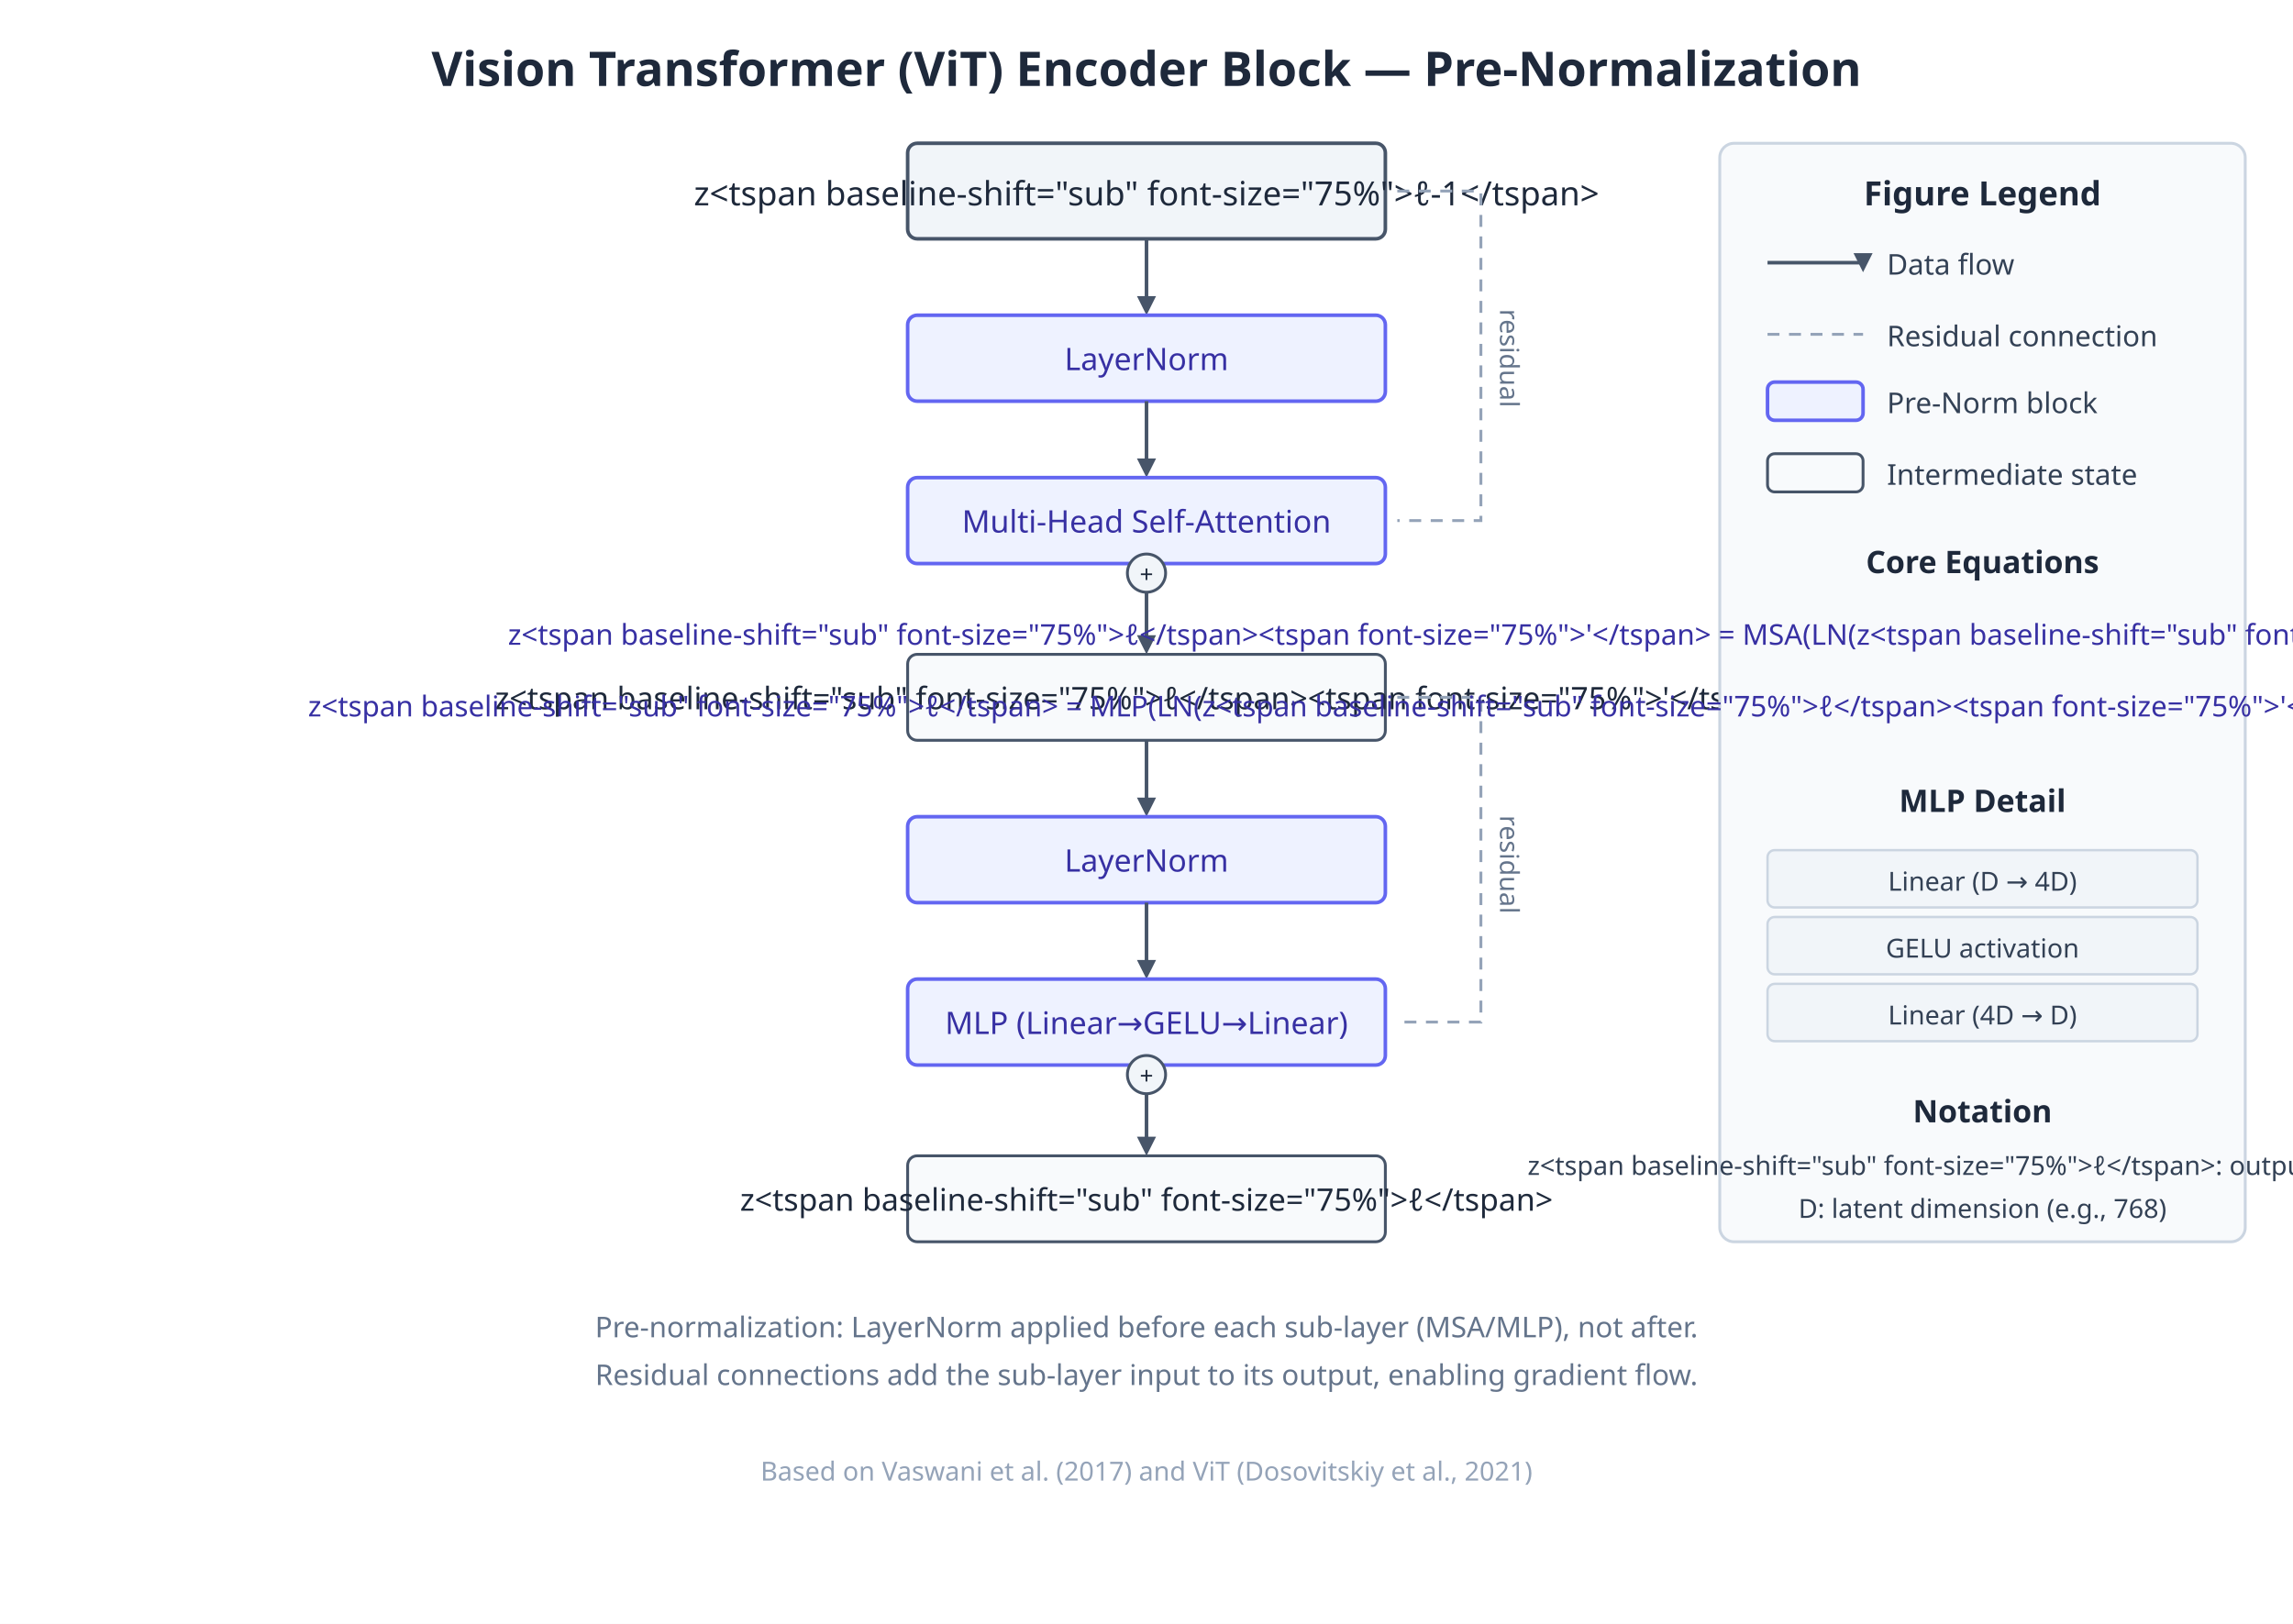
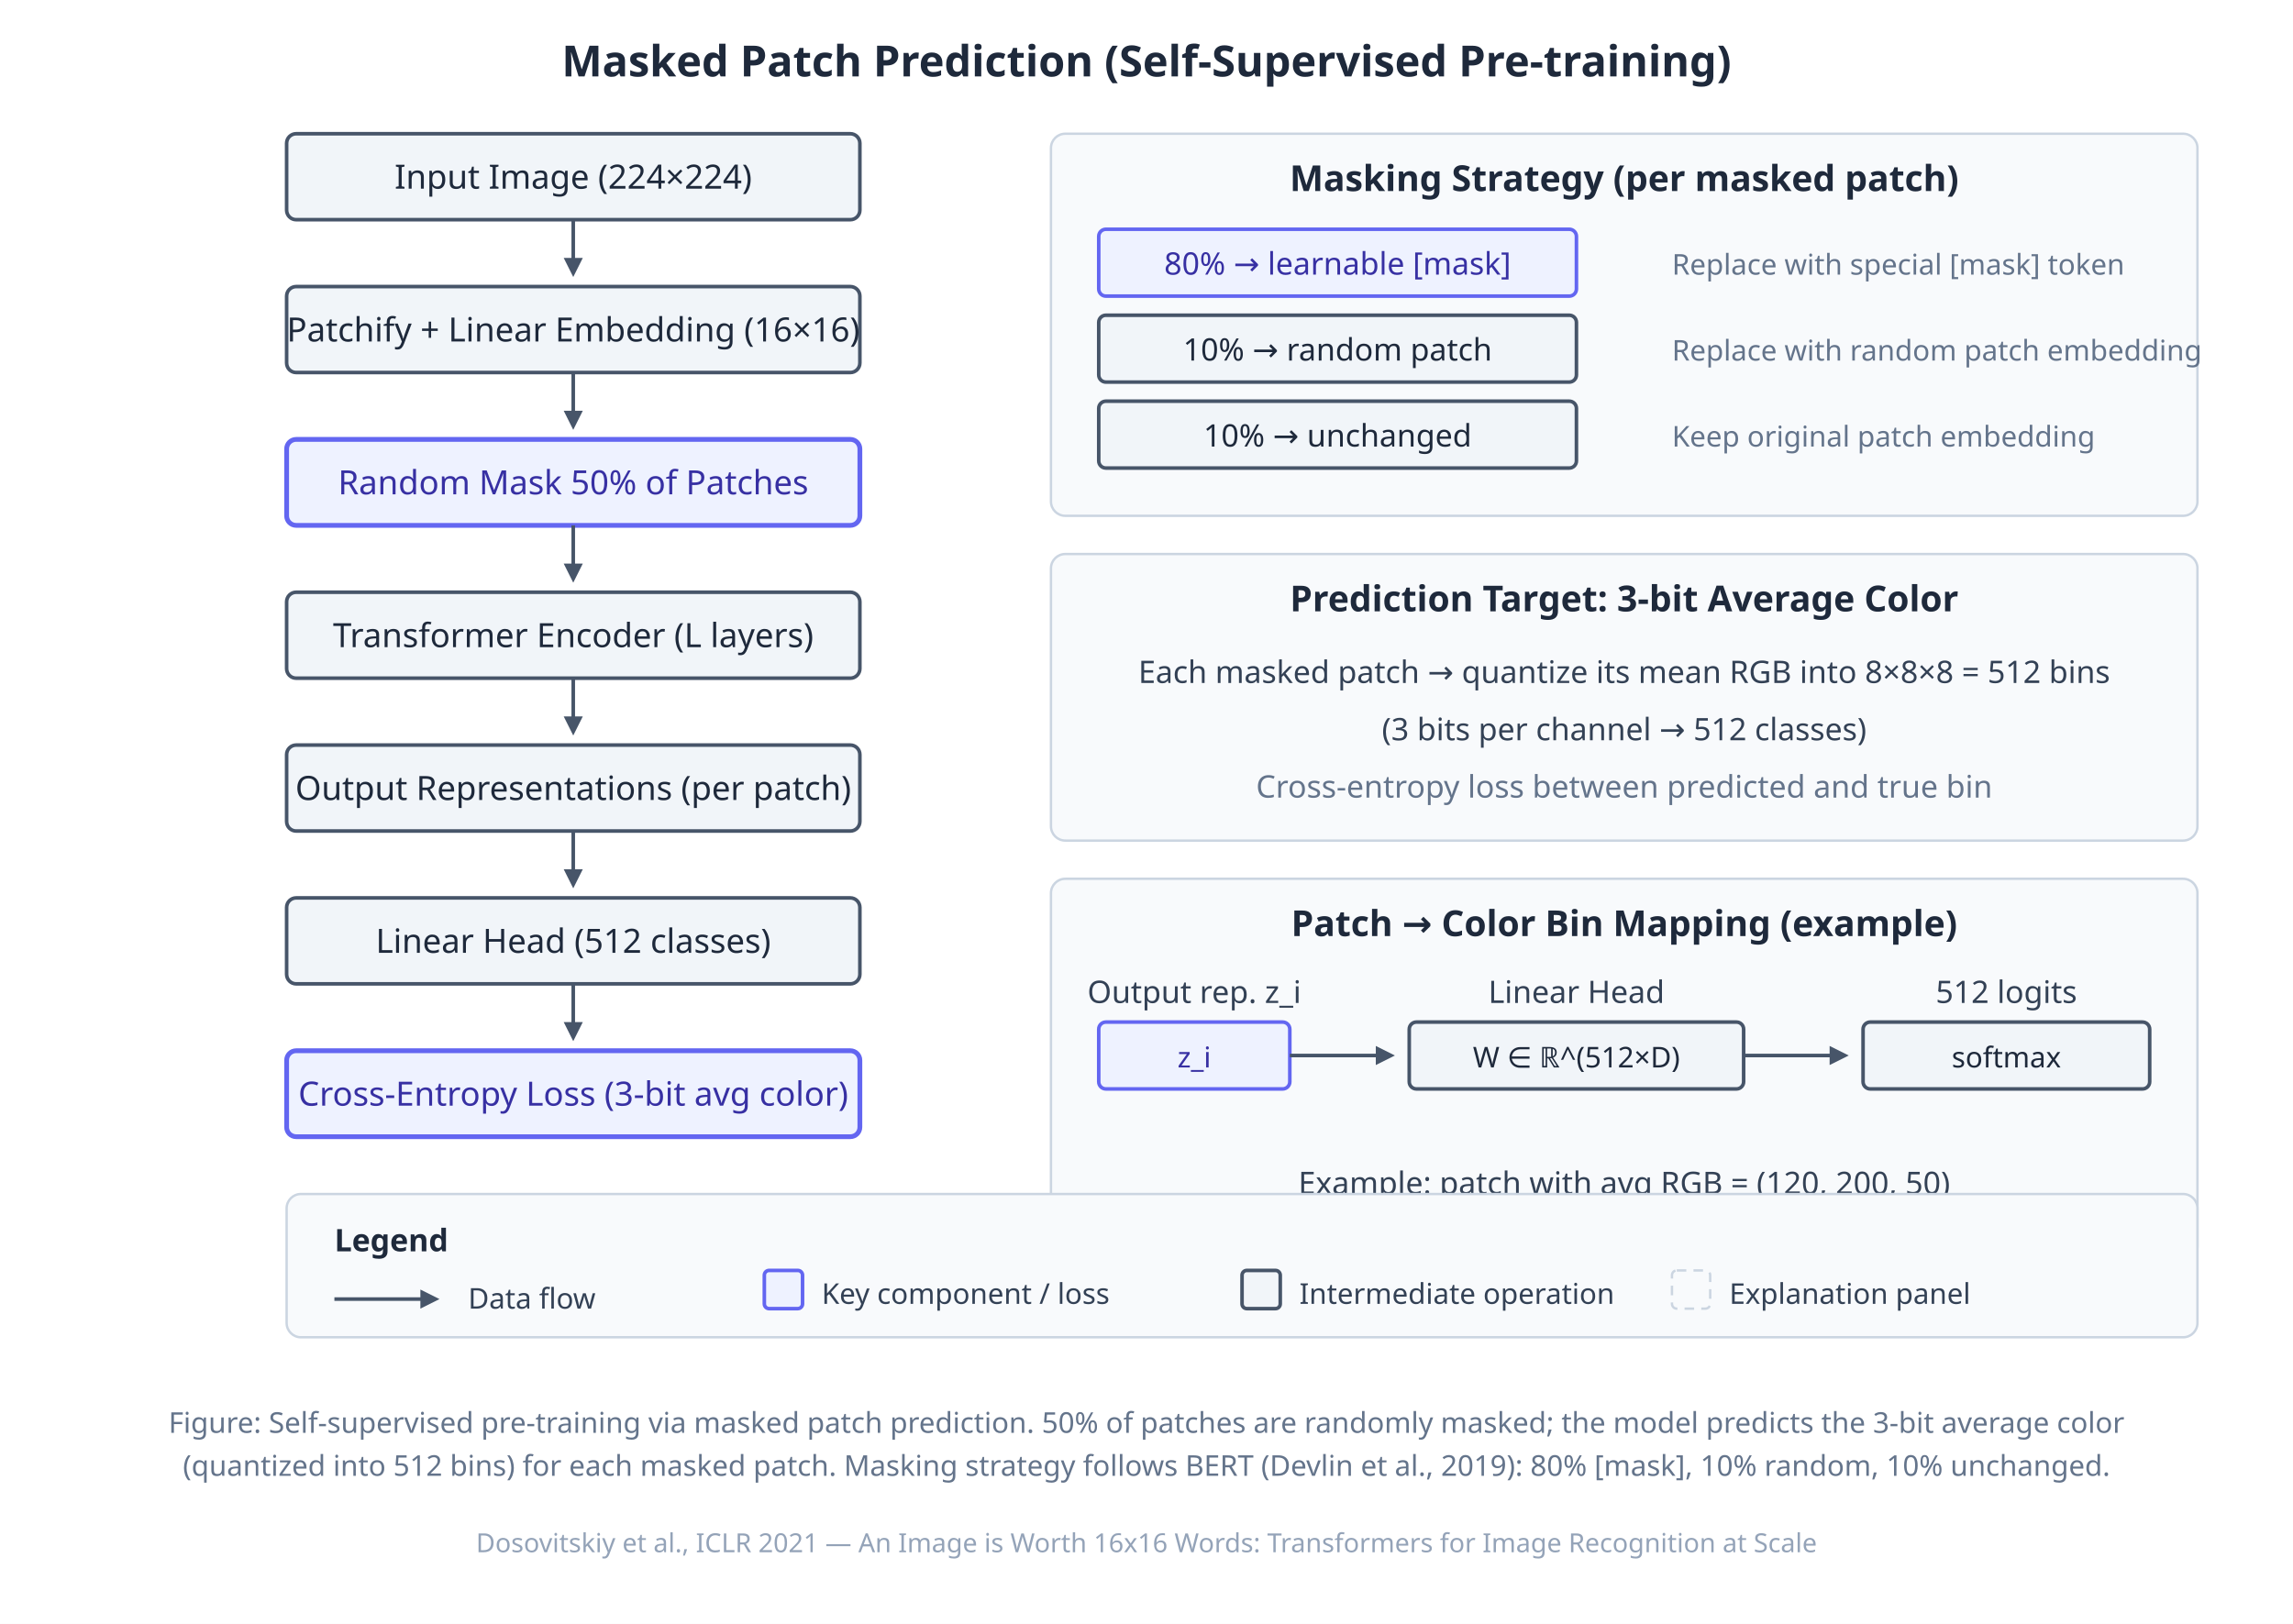
<svg xmlns="http://www.w3.org/2000/svg" viewBox="0 0 960 680" font-family="'Segoe UI','PingFang SC','Microsoft YaHei',sans-serif" width="960" height="680">
  <rect x="0" y="0" width="960" height="680" fill="#ffffff" />
-   <text x="480" y="36" font-size="20" font-weight="bold" fill="#1e293b" text-anchor="middle">Vision Transformer (ViT) Encoder Block — Pre-Normalization</text>
-   <rect x="380" y="60" width="200" height="40" rx="4" fill="#f1f5f9" stroke="#475569" stroke-width="1.5" />
-   <text x="480" y="86" font-size="14" fill="#1e293b" text-anchor="middle">z&lt;tspan baseline-shift="sub" font-size="75%"&gt;ℓ-1&lt;/tspan&gt;</text>
-   <line x1="480" y1="100" x2="480" y2="128" stroke="#475569" stroke-width="1.5" />
-   <polygon points="480,132 476,124 484,124" fill="#475569" />
-   <rect x="380" y="132" width="200" height="36" rx="4" fill="#eef2ff" stroke="#6366f1" stroke-width="1.5" />
-   <text x="480" y="155" font-size="13" fill="#3730a3" text-anchor="middle">LayerNorm</text>
-   <line x1="480" y1="168" x2="480" y2="196" stroke="#475569" stroke-width="1.5" />
-   <polygon points="480,200 476,192 484,192" fill="#475569" />
-   <rect x="380" y="200" width="200" height="36" rx="4" fill="#eef2ff" stroke="#6366f1" stroke-width="1.5" />
-   <text x="480" y="223" font-size="13" fill="#3730a3" text-anchor="middle">Multi-Head Self-Attention</text>
-   <path d="M 585 80 L 620 80 L 620 218 L 585 218" fill="none" stroke="#94a3b8" stroke-width="1.2" stroke-dasharray="5,4" />
-   <text x="628" y="150" font-size="11" fill="#64748b" text-anchor="middle" transform="rotate(90,628,150)">residual</text>
-   <circle cx="480" cy="240" r="8" fill="#f1f5f9" stroke="#475569" stroke-width="1.2" />
-   <text x="480" y="244" font-size="10" fill="#1e293b" text-anchor="middle">+</text>
-   <line x1="480" y1="248" x2="480" y2="270" stroke="#475569" stroke-width="1.5" />
-   <polygon points="480,274 476,266 484,266" fill="#475569" />
-   <rect x="380" y="274" width="200" height="36" rx="4" fill="#f8fafc" stroke="#475569" stroke-width="1.2" />
-   <text x="480" y="297" font-size="13" fill="#1e293b" text-anchor="middle">z&lt;tspan baseline-shift="sub" font-size="75%"&gt;ℓ&lt;/tspan&gt;&lt;tspan font-size="75%"&gt;'&lt;/tspan&gt;</text>
-   <line x1="480" y1="310" x2="480" y2="338" stroke="#475569" stroke-width="1.5" />
-   <polygon points="480,342 476,334 484,334" fill="#475569" />
-   <rect x="380" y="342" width="200" height="36" rx="4" fill="#eef2ff" stroke="#6366f1" stroke-width="1.5" />
-   <text x="480" y="365" font-size="13" fill="#3730a3" text-anchor="middle">LayerNorm</text>
-   <line x1="480" y1="378" x2="480" y2="406" stroke="#475569" stroke-width="1.5" />
-   <polygon points="480,410 476,402 484,402" fill="#475569" />
-   <rect x="380" y="410" width="200" height="36" rx="4" fill="#eef2ff" stroke="#6366f1" stroke-width="1.5" />
-   <text x="480" y="433" font-size="13" fill="#3730a3" text-anchor="middle">MLP (Linear→GELU→Linear)</text>
-   <path d="M 585 292 L 620 292 L 620 428 L 585 428" fill="none" stroke="#94a3b8" stroke-width="1.2" stroke-dasharray="5,4" />
-   <text x="628" y="362" font-size="11" fill="#64748b" text-anchor="middle" transform="rotate(90,628,362)">residual</text>
-   <circle cx="480" cy="450" r="8" fill="#f1f5f9" stroke="#475569" stroke-width="1.2" />
-   <text x="480" y="454" font-size="10" fill="#1e293b" text-anchor="middle">+</text>
-   <line x1="480" y1="458" x2="480" y2="480" stroke="#475569" stroke-width="1.5" />
-   <polygon points="480,484 476,476 484,476" fill="#475569" />
-   <rect x="380" y="484" width="200" height="36" rx="4" fill="#f8fafc" stroke="#475569" stroke-width="1.2" />
-   <text x="480" y="507" font-size="13" fill="#1e293b" text-anchor="middle">z&lt;tspan baseline-shift="sub" font-size="75%"&gt;ℓ&lt;/tspan&gt;</text>
-   <rect x="720" y="60" width="220" height="460" rx="6" fill="#f8fafc" stroke="#cbd5e1" stroke-width="1.2" />
-   <text x="830" y="86" font-size="14" font-weight="bold" fill="#1e293b" text-anchor="middle">Figure Legend</text>
-   <line x1="740" y1="110" x2="780" y2="110" stroke="#475569" stroke-width="1.5" />
-   <polygon points="780,114 776,106 784,106" fill="#475569" />
-   <text x="790" y="115" font-size="12" fill="#334155">Data flow</text>
-   <line x1="740" y1="140" x2="780" y2="140" stroke="#94a3b8" stroke-width="1.2" stroke-dasharray="5,4" />
-   <text x="790" y="145" font-size="12" fill="#334155">Residual connection</text>
-   <rect x="740" y="160" width="40" height="16" rx="3" fill="#eef2ff" stroke="#6366f1" stroke-width="1.5" />
-   <text x="790" y="173" font-size="12" fill="#334155">Pre-Norm block</text>
-   <rect x="740" y="190" width="40" height="16" rx="3" fill="#f8fafc" stroke="#475569" stroke-width="1.2" />
-   <text x="790" y="203" font-size="12" fill="#334155">Intermediate state</text>
-   <text x="830" y="240" font-size="13" font-weight="bold" fill="#1e293b" text-anchor="middle">Core Equations</text>
-   <text x="830" y="270" font-size="12" fill="#3730a3" text-anchor="middle">z&lt;tspan baseline-shift="sub" font-size="75%"&gt;ℓ&lt;/tspan&gt;&lt;tspan font-size="75%"&gt;'&lt;/tspan&gt; = MSA(LN(z&lt;tspan baseline-shift="sub" font-size="75%"&gt;ℓ-1&lt;/tspan&gt;)) + z&lt;tspan baseline-shift="sub" font-size="75%"&gt;ℓ-1&lt;/tspan&gt;</text>
-   <text x="830" y="300" font-size="12" fill="#3730a3" text-anchor="middle">z&lt;tspan baseline-shift="sub" font-size="75%"&gt;ℓ&lt;/tspan&gt; = MLP(LN(z&lt;tspan baseline-shift="sub" font-size="75%"&gt;ℓ&lt;/tspan&gt;&lt;tspan font-size="75%"&gt;'&lt;/tspan&gt;)) + z&lt;tspan baseline-shift="sub" font-size="75%"&gt;ℓ&lt;/tspan&gt;&lt;tspan font-size="75%"&gt;'&lt;/tspan&gt;</text>
-   <text x="830" y="340" font-size="13" font-weight="bold" fill="#1e293b" text-anchor="middle">MLP Detail</text>
-   <rect x="740" y="356" width="180" height="24" rx="3" fill="#f1f5f9" stroke="#cbd5e1" stroke-width="1" />
-   <text x="830" y="373" font-size="11" fill="#334155" text-anchor="middle">Linear (D → 4D)</text>
-   <rect x="740" y="384" width="180" height="24" rx="3" fill="#f1f5f9" stroke="#cbd5e1" stroke-width="1" />
-   <text x="830" y="401" font-size="11" fill="#334155" text-anchor="middle">GELU activation</text>
-   <rect x="740" y="412" width="180" height="24" rx="3" fill="#f1f5f9" stroke="#cbd5e1" stroke-width="1" />
-   <text x="830" y="429" font-size="11" fill="#334155" text-anchor="middle">Linear (4D → D)</text>
-   <text x="830" y="470" font-size="13" font-weight="bold" fill="#1e293b" text-anchor="middle">Notation</text>
-   <text x="830" y="492" font-size="11" fill="#334155" text-anchor="middle">z&lt;tspan baseline-shift="sub" font-size="75%"&gt;ℓ&lt;/tspan&gt;: output of block ℓ</text>
-   <text x="830" y="510" font-size="11" fill="#334155" text-anchor="middle">D: latent dimension (e.g., 768)</text>
-   <text x="480" y="560" font-size="12" fill="#64748b" text-anchor="middle">Pre-normalization: LayerNorm applied before each sub-layer (MSA/MLP), not after.</text>
-   <text x="480" y="580" font-size="12" fill="#64748b" text-anchor="middle">Residual connections add the sub-layer input to its output, enabling gradient flow.</text>
-   <text x="480" y="620" font-size="11" fill="#94a3b8" text-anchor="middle">Based on Vaswani et al. (2017) and ViT (Dosovitskiy et al., 2021)</text>
+   <text x="480" y="32" font-size="18" font-weight="700" fill="#1e293b" text-anchor="middle">Masked Patch Prediction (Self-Supervised Pre-training)</text>
+   <rect x="120" y="56" width="240" height="36" rx="4" fill="#f1f5f9" stroke="#475569" stroke-width="1.5" />
+   <text x="240" y="79" font-size="14" fill="#1e293b" text-anchor="middle">Input Image (224×224)</text>
+   <line x1="240" y1="92" x2="240" y2="112" stroke="#475569" stroke-width="1.5" />
+   <polygon points="240,116 236,108 244,108" fill="#475569" />
+   <rect x="120" y="120" width="240" height="36" rx="4" fill="#f1f5f9" stroke="#475569" stroke-width="1.5" />
+   <text x="240" y="143" font-size="14" fill="#1e293b" text-anchor="middle">Patchify + Linear Embedding (16×16)</text>
+   <line x1="240" y1="156" x2="240" y2="176" stroke="#475569" stroke-width="1.5" />
+   <polygon points="240,180 236,172 244,172" fill="#475569" />
+   <rect x="120" y="184" width="240" height="36" rx="4" fill="#eef2ff" stroke="#6366f1" stroke-width="2" />
+   <text x="240" y="207" font-size="14" fill="#3730a3" text-anchor="middle">Random Mask 50% of Patches</text>
+   <line x1="240" y1="220" x2="240" y2="240" stroke="#475569" stroke-width="1.5" />
+   <polygon points="240,244 236,236 244,236" fill="#475569" />
+   <rect x="120" y="248" width="240" height="36" rx="4" fill="#f1f5f9" stroke="#475569" stroke-width="1.5" />
+   <text x="240" y="271" font-size="14" fill="#1e293b" text-anchor="middle">Transformer Encoder (L layers)</text>
+   <line x1="240" y1="284" x2="240" y2="304" stroke="#475569" stroke-width="1.5" />
+   <polygon points="240,308 236,300 244,300" fill="#475569" />
+   <rect x="120" y="312" width="240" height="36" rx="4" fill="#f1f5f9" stroke="#475569" stroke-width="1.5" />
+   <text x="240" y="335" font-size="14" fill="#1e293b" text-anchor="middle">Output Representations (per patch)</text>
+   <line x1="240" y1="348" x2="240" y2="368" stroke="#475569" stroke-width="1.5" />
+   <polygon points="240,372 236,364 244,364" fill="#475569" />
+   <rect x="120" y="376" width="240" height="36" rx="4" fill="#f1f5f9" stroke="#475569" stroke-width="1.5" />
+   <text x="240" y="399" font-size="14" fill="#1e293b" text-anchor="middle">Linear Head (512 classes)</text>
+   <line x1="240" y1="412" x2="240" y2="432" stroke="#475569" stroke-width="1.5" />
+   <polygon points="240,436 236,428 244,428" fill="#475569" />
+   <rect x="120" y="440" width="240" height="36" rx="4" fill="#eef2ff" stroke="#6366f1" stroke-width="2" />
+   <text x="240" y="463" font-size="14" fill="#3730a3" text-anchor="middle">Cross-Entropy Loss (3-bit avg color)</text>
+   <rect x="440" y="56" width="480" height="160" rx="6" fill="#f8fafc" stroke="#cbd5e1" stroke-width="1" />
+   <text x="680" y="80" font-size="15" font-weight="700" fill="#1e293b" text-anchor="middle">Masking Strategy (per masked patch)</text>
+   <rect x="460" y="96" width="200" height="28" rx="3" fill="#eef2ff" stroke="#6366f1" stroke-width="1.5" />
+   <text x="560" y="115" font-size="13" fill="#3730a3" text-anchor="middle">80% → learnable [mask]</text>
+   <rect x="460" y="132" width="200" height="28" rx="3" fill="#f1f5f9" stroke="#475569" stroke-width="1.5" />
+   <text x="560" y="151" font-size="13" fill="#1e293b" text-anchor="middle">10% → random patch</text>
+   <rect x="460" y="168" width="200" height="28" rx="3" fill="#f1f5f9" stroke="#475569" stroke-width="1.5" />
+   <text x="560" y="187" font-size="13" fill="#1e293b" text-anchor="middle">10% → unchanged</text>
+   <text x="700" y="115" font-size="12" fill="#64748b" text-anchor="start">Replace with special [mask] token</text>
+   <text x="700" y="151" font-size="12" fill="#64748b" text-anchor="start">Replace with random patch embedding</text>
+   <text x="700" y="187" font-size="12" fill="#64748b" text-anchor="start">Keep original patch embedding</text>
+   <rect x="440" y="232" width="480" height="120" rx="6" fill="#f8fafc" stroke="#cbd5e1" stroke-width="1" />
+   <text x="680" y="256" font-size="15" font-weight="700" fill="#1e293b" text-anchor="middle">Prediction Target: 3-bit Average Color</text>
+   <text x="680" y="286" font-size="13" fill="#334155" text-anchor="middle">Each masked patch → quantize its mean RGB into 8×8×8 = 512 bins</text>
+   <text x="680" y="310" font-size="13" fill="#334155" text-anchor="middle">(3 bits per channel → 512 classes)</text>
+   <text x="680" y="334" font-size="13" fill="#64748b" text-anchor="middle">Cross-entropy loss between predicted and true bin</text>
+   <rect x="440" y="368" width="480" height="160" rx="6" fill="#f8fafc" stroke="#cbd5e1" stroke-width="1" />
+   <text x="680" y="392" font-size="15" font-weight="700" fill="#1e293b" text-anchor="middle">Patch → Color Bin Mapping (example)</text>
+   <text x="500" y="420" font-size="13" fill="#334155" text-anchor="middle">Output rep. z_i</text>
+   <rect x="460" y="428" width="80" height="28" rx="3" fill="#eef2ff" stroke="#6366f1" stroke-width="1.5" />
+   <text x="500" y="447" font-size="12" fill="#3730a3" text-anchor="middle">z_i</text>
+   <line x1="540" y1="442" x2="580" y2="442" stroke="#475569" stroke-width="1.5" />
+   <polygon points="584,442 576,438 576,446" fill="#475569" />
+   <text x="660" y="420" font-size="13" fill="#334155" text-anchor="middle">Linear Head</text>
+   <rect x="590" y="428" width="140" height="28" rx="3" fill="#f1f5f9" stroke="#475569" stroke-width="1.5" />
+   <text x="660" y="447" font-size="12" fill="#1e293b" text-anchor="middle">W ∈ ℝ^(512×D)</text>
+   <line x1="730" y1="442" x2="770" y2="442" stroke="#475569" stroke-width="1.5" />
+   <polygon points="774,442 766,438 766,446" fill="#475569" />
+   <text x="840" y="420" font-size="13" fill="#334155" text-anchor="middle">512 logits</text>
+   <rect x="780" y="428" width="120" height="28" rx="3" fill="#f1f5f9" stroke="#475569" stroke-width="1.5" />
+   <text x="840" y="447" font-size="12" fill="#1e293b" text-anchor="middle">softmax</text>
+   <text x="680" y="500" font-size="13" fill="#334155" text-anchor="middle">Example: patch with avg RGB = (120, 200, 50)</text>
+   <text x="680" y="520" font-size="12" fill="#64748b" text-anchor="middle">Quantize: R=120/32=3, G=200/32=6, B=50/32=1 → bin index = 3×64+6×8+1 = 241</text>
+   <rect x="120" y="500" width="800" height="60" rx="6" fill="#f8fafc" stroke="#cbd5e1" stroke-width="1" />
+   <text x="140" y="524" font-size="13" font-weight="600" fill="#1e293b">Legend</text>
+   <line x1="140" y1="544" x2="180" y2="544" stroke="#475569" stroke-width="1.5" />
+   <polygon points="184,544 176,540 176,548" fill="#475569" />
+   <text x="196" y="548" font-size="12" fill="#334155">Data flow</text>
+   <rect x="320" y="532" width="16" height="16" rx="2" fill="#eef2ff" stroke="#6366f1" stroke-width="1.5" />
+   <text x="344" y="546" font-size="12" fill="#334155">Key component / loss</text>
+   <rect x="520" y="532" width="16" height="16" rx="2" fill="#f1f5f9" stroke="#475569" stroke-width="1.5" />
+   <text x="544" y="546" font-size="12" fill="#334155">Intermediate operation</text>
+   <rect x="700" y="532" width="16" height="16" rx="2" fill="#f8fafc" stroke="#cbd5e1" stroke-width="1" stroke-dasharray="4,3" />
+   <text x="724" y="546" font-size="12" fill="#334155">Explanation panel</text>
+   <text x="480" y="600" font-size="12" fill="#64748b" text-anchor="middle">Figure: Self-supervised pre-training via masked patch prediction. 50% of patches are randomly masked; the model predicts the 3-bit average color</text>
+   <text x="480" y="618" font-size="12" fill="#64748b" text-anchor="middle">(quantized into 512 bins) for each masked patch. Masking strategy follows BERT (Devlin et al., 2019): 80% [mask], 10% random, 10% unchanged.</text>
+   <text x="480" y="650" font-size="11" fill="#94a3b8" text-anchor="middle">Dosovitskiy et al., ICLR 2021 — An Image is Worth 16x16 Words: Transformers for Image Recognition at Scale</text>
</svg>
